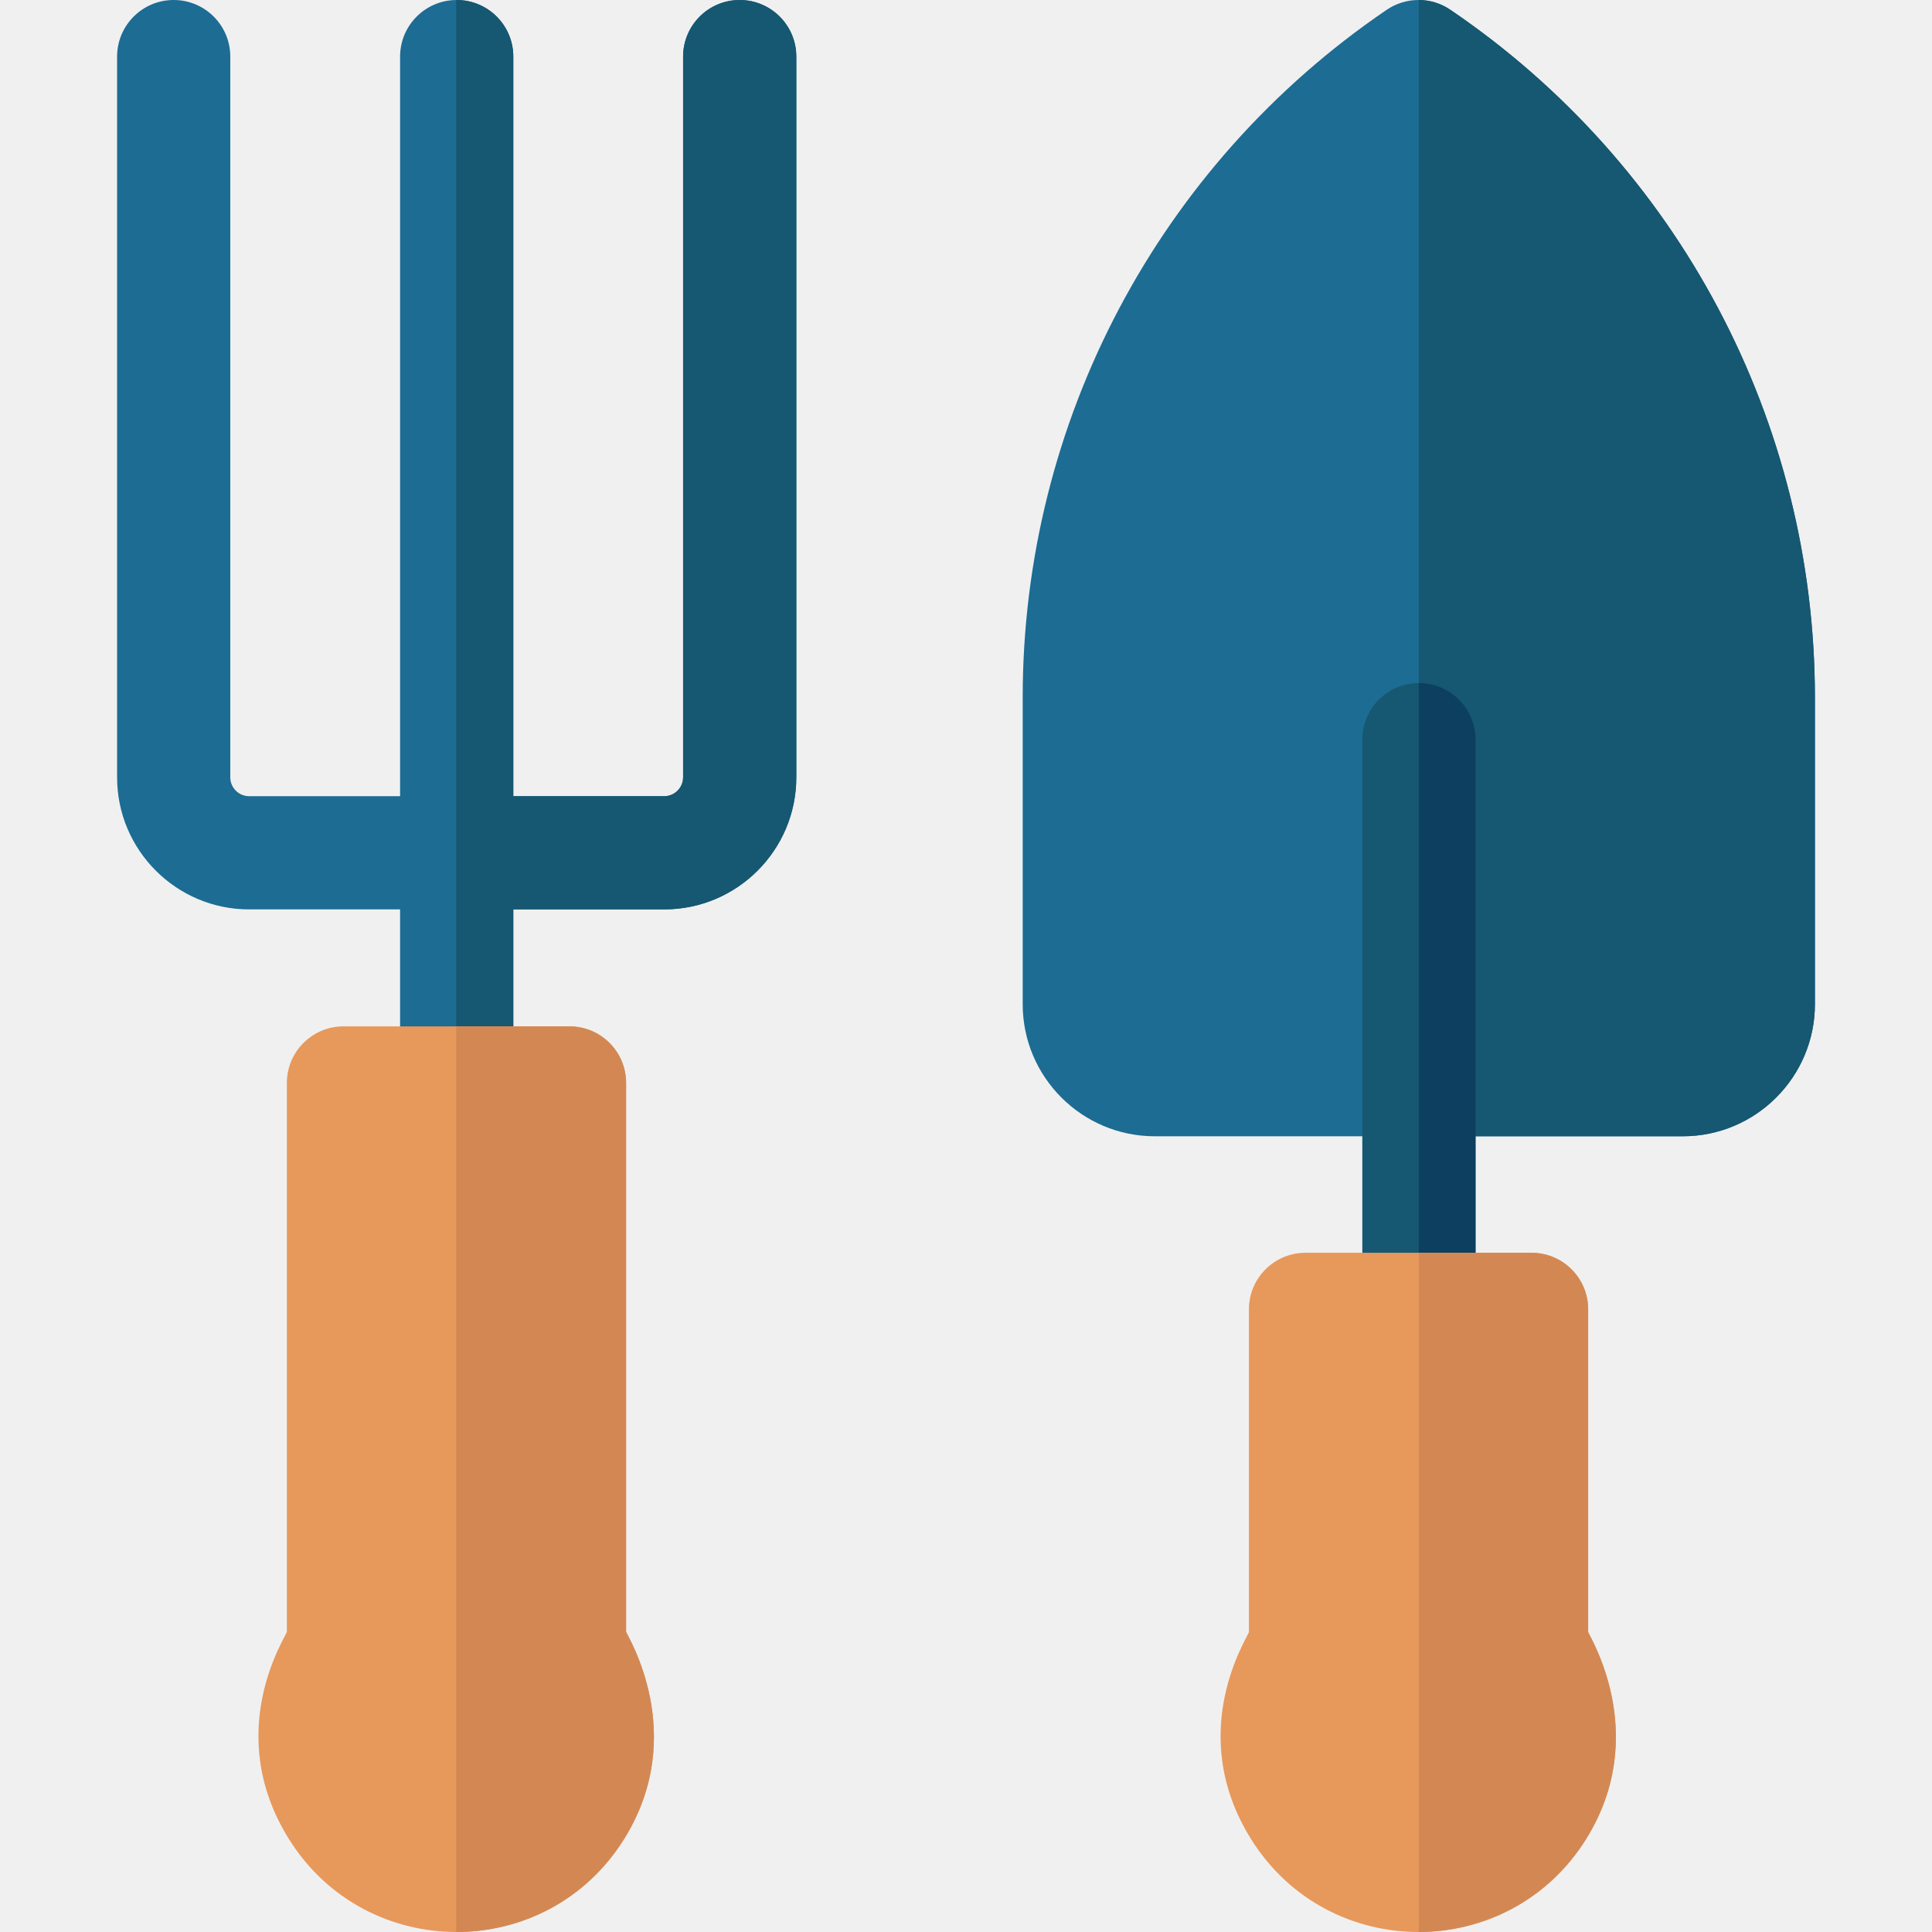
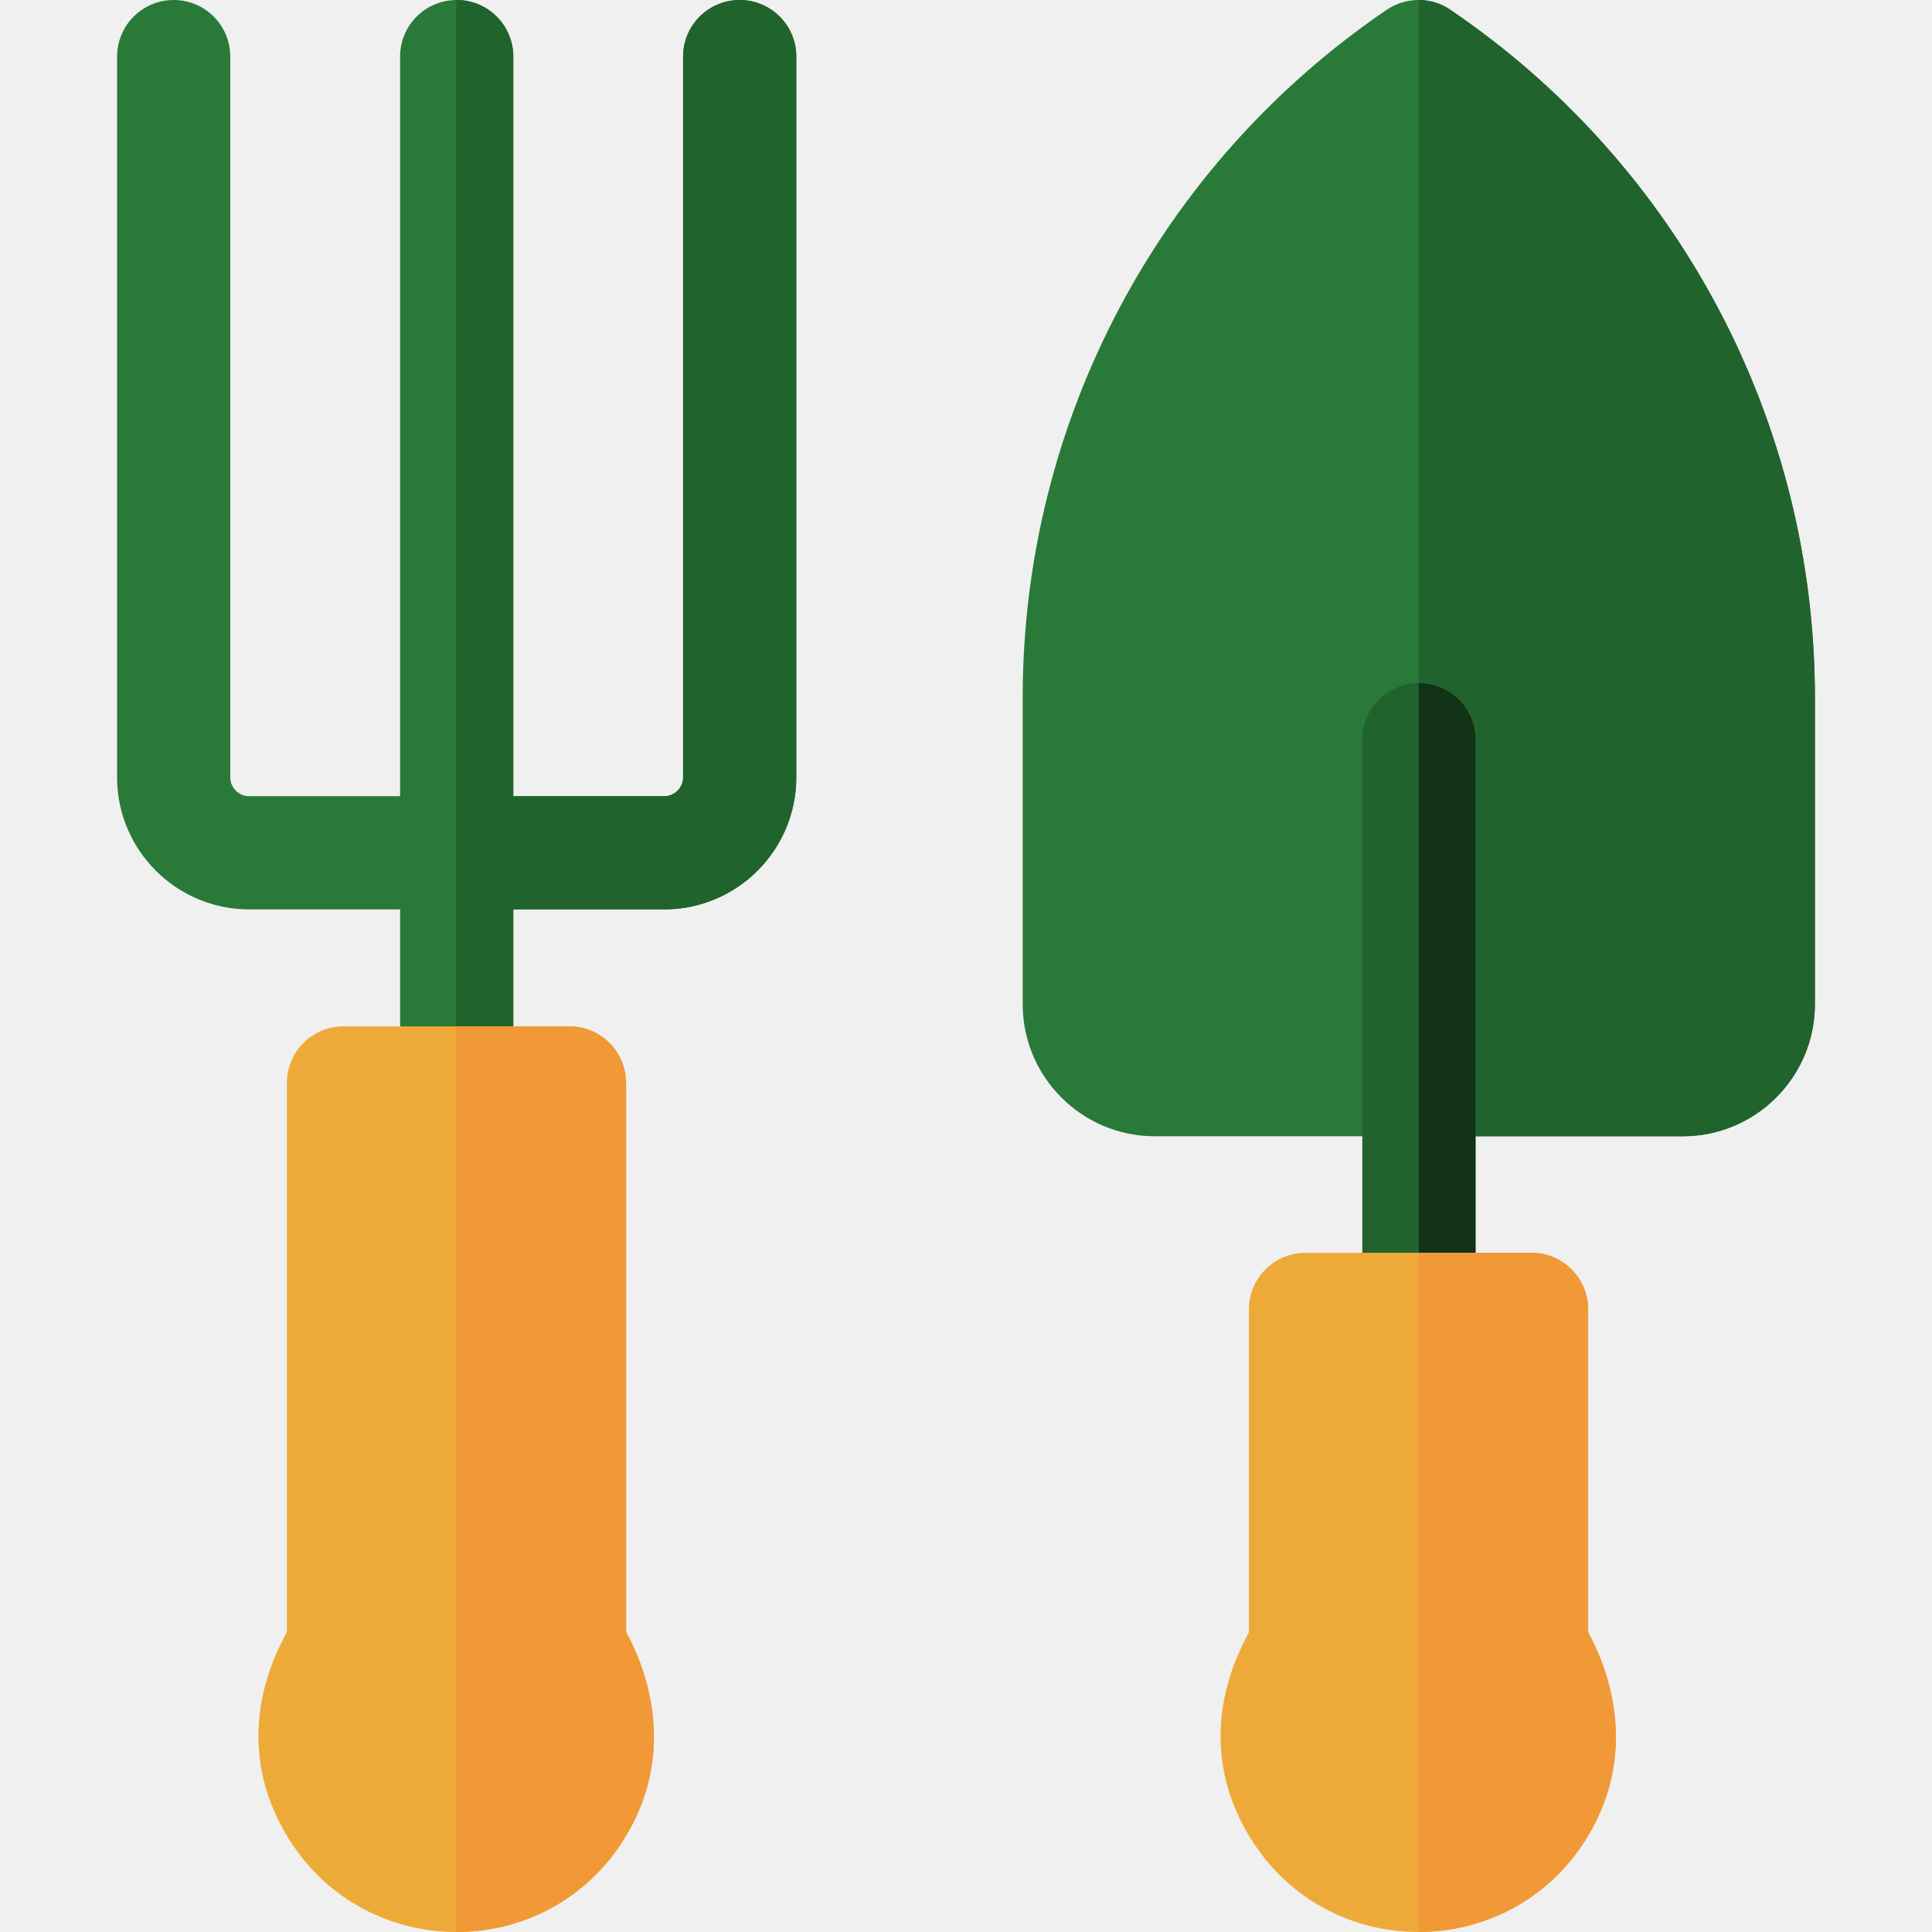
<svg xmlns="http://www.w3.org/2000/svg" width="201" height="201" viewBox="0 0 201 201" fill="none">
-   <g clip-path="url(#clip0_1399_2)">
-     <path d="M82.846 5.889V80.871C82.846 88.448 76.678 94.612 69.106 94.612H53.402V108.744H41.625V94.612H25.922C18.345 94.612 12.182 88.448 12.182 80.871V5.889C12.182 2.638 14.816 0 18.07 0C21.321 0 23.959 2.638 23.959 5.889V80.871C23.959 81.955 24.838 82.834 25.922 82.834H41.625V5.889C41.625 2.638 44.259 0 47.514 0C50.764 0 53.402 2.638 53.402 5.889V82.834H69.106C70.185 82.834 71.068 81.955 71.068 80.871V5.889C71.068 2.638 73.703 0 76.957 0C80.208 0 82.846 2.638 82.846 5.889Z" fill="#1C6C94" />
-     <path d="M82.846 5.889V80.871C82.846 88.448 76.679 94.611 69.106 94.611H53.403V108.744H47.463V0H47.514C50.764 0 53.403 2.638 53.403 5.889V82.834H69.106C70.185 82.834 71.069 81.955 71.069 80.871V5.889C71.069 2.638 73.703 0 76.957 0C80.208 0 82.846 2.638 82.846 5.889Z" fill="#165771" />
-     <path d="M150.905 1.029C148.905 -0.34 146.272 -0.343 144.269 1.019C120.556 17.142 106.398 43.887 106.398 72.563V104.475C106.398 112.051 112.562 118.215 120.139 118.215H175.08C182.656 118.215 188.82 112.051 188.82 104.475V72.603C188.82 43.901 174.642 17.141 150.905 1.029Z" fill="#1C6C94" />
-     <path d="M188.818 72.603V104.473C188.818 112.05 182.655 118.213 175.078 118.213H147.609V0C148.764 0.004 149.914 0.345 150.907 1.029C174.642 17.14 188.818 43.902 188.818 72.603Z" fill="#165771" />
-     <path d="M153.51 76.957V132.299H141.732V76.957C141.732 73.707 144.367 71.068 147.621 71.068C150.872 71.068 153.51 73.707 153.51 76.957Z" fill="#165771" />
-     <path d="M153.51 76.957V132.299H147.609V71.068H147.621C150.872 71.068 153.51 73.707 153.51 76.957Z" fill="#0C3F60" />
-     <path d="M165.227 169.792V136.225C165.227 132.972 162.59 130.336 159.338 130.336H135.822C132.57 130.336 129.934 132.972 129.934 136.225V169.798C129.806 170.355 123.226 180.213 130.151 191.324C138.201 204.24 156.998 204.217 165.027 191.307C171.807 180.404 165.313 170.167 165.227 169.792Z" fill="#E7985B" />
-     <path d="M165.028 191.307C161.012 197.757 154.315 200.992 147.609 201V130.336H159.34C162.59 130.336 165.228 132.974 165.228 136.225V169.79C165.315 170.167 171.808 180.405 165.028 191.307Z" fill="#D38853" />
-     <path d="M65.138 169.768V112.67C65.138 109.418 62.501 106.781 59.249 106.781H35.734C32.481 106.781 29.845 109.418 29.845 112.67V169.77C29.718 170.32 23.121 180.187 30.048 191.312C38.084 204.217 56.892 204.243 64.941 191.306C71.737 180.382 65.229 170.163 65.138 169.768Z" fill="#E7985B" />
-     <path d="M64.941 191.307C60.913 197.785 54.184 201.012 47.463 201V106.781H59.248C62.503 106.781 65.137 109.419 65.137 112.67V169.766C65.231 170.163 71.74 180.382 64.941 191.307Z" fill="#D38853" />
+   <g clip-path="url(#clip0_1655_14505)">
+     <path d="M82.845 5.889V80.871C82.845 88.448 76.678 94.611 69.105 94.611H53.402V108.744H41.624V94.611H25.921C18.344 94.611 12.181 88.448 12.181 80.871V5.889C12.181 2.638 14.815 0 18.07 0C21.32 0 23.958 2.638 23.958 5.889V80.871C23.958 81.955 24.838 82.834 25.921 82.834H41.624V5.889C41.624 2.638 44.258 0 47.513 0C50.764 0 53.402 2.638 53.402 5.889V82.834H69.105C70.184 82.834 71.068 81.955 71.068 80.871V5.889C71.068 2.638 73.702 0 76.956 0C80.207 0 82.845 2.638 82.845 5.889Z" fill="#297A38" />
+     <path d="M82.845 5.889V80.871C82.845 88.448 76.678 94.611 69.105 94.611H53.402V108.744H47.462V0H47.513C50.764 0 53.402 2.638 53.402 5.889V82.834H69.105C70.184 82.834 71.068 81.955 71.068 80.871V5.889C71.068 2.638 73.702 0 76.956 0C80.207 0 82.845 2.638 82.845 5.889Z" fill="#21632D" />
+     <path d="M150.904 1.029C148.904 -0.34 146.271 -0.343 144.268 1.019C120.555 17.142 106.398 43.887 106.398 72.563V104.475C106.398 112.051 112.562 118.215 120.138 118.215H175.079C182.655 118.215 188.819 112.051 188.819 104.475V72.603C188.819 43.901 174.641 17.141 150.904 1.029Z" fill="#297A38" />
+     <path d="M188.818 72.603V104.473C188.818 112.05 182.654 118.213 175.077 118.213H147.609V0C148.763 0.004 149.913 0.345 150.906 1.029C174.642 17.14 188.818 43.902 188.818 72.603Z" fill="#21632D" />
+     <path d="M153.509 76.957V132.299H141.732V76.957C141.732 73.707 144.366 71.068 147.62 71.068C150.871 71.068 153.509 73.707 153.509 76.957Z" fill="#21632D" />
+     <path d="M153.509 76.957V132.299H147.609V71.068H147.62C150.871 71.068 153.509 73.707 153.509 76.957Z" fill="#113217" />
+     <path d="M165.226 169.792V136.225C165.226 132.972 162.589 130.336 159.337 130.336H135.821C132.569 130.336 129.933 132.972 129.933 136.225V169.798C129.805 170.355 123.225 180.213 130.15 191.324C138.2 204.24 156.997 204.217 165.026 191.307C171.806 180.404 165.312 170.167 165.226 169.792Z" fill="#EEAA38" />
+     <path d="M165.027 191.307C161.011 197.757 154.314 200.992 147.609 201V130.336H159.339C162.589 130.336 165.228 132.974 165.228 136.225V169.79C165.314 170.167 171.807 180.405 165.027 191.307Z" fill="#F19937" />
+     <path d="M65.138 169.768V112.67C65.138 109.418 62.501 106.781 59.249 106.781H35.734C32.481 106.781 29.845 109.418 29.845 112.67V169.77C29.718 170.32 23.121 180.187 30.048 191.312C38.084 204.217 56.892 204.243 64.941 191.306C71.737 180.382 65.229 170.163 65.138 169.768Z" fill="#EEAA38" />
+     <path d="M64.939 191.307C60.912 197.785 54.183 201.012 47.462 201V106.781H59.247C62.502 106.781 65.136 109.419 65.136 112.67V169.766C65.23 170.163 71.739 180.382 64.939 191.307Z" fill="#F19937" />
  </g>
  <defs>
-     <clipPath id="clip0_1399_2">
+     <clipPath id="clip0_1655_14505">
      <rect width="201" height="201" fill="white" />
    </clipPath>
  </defs>
</svg>
